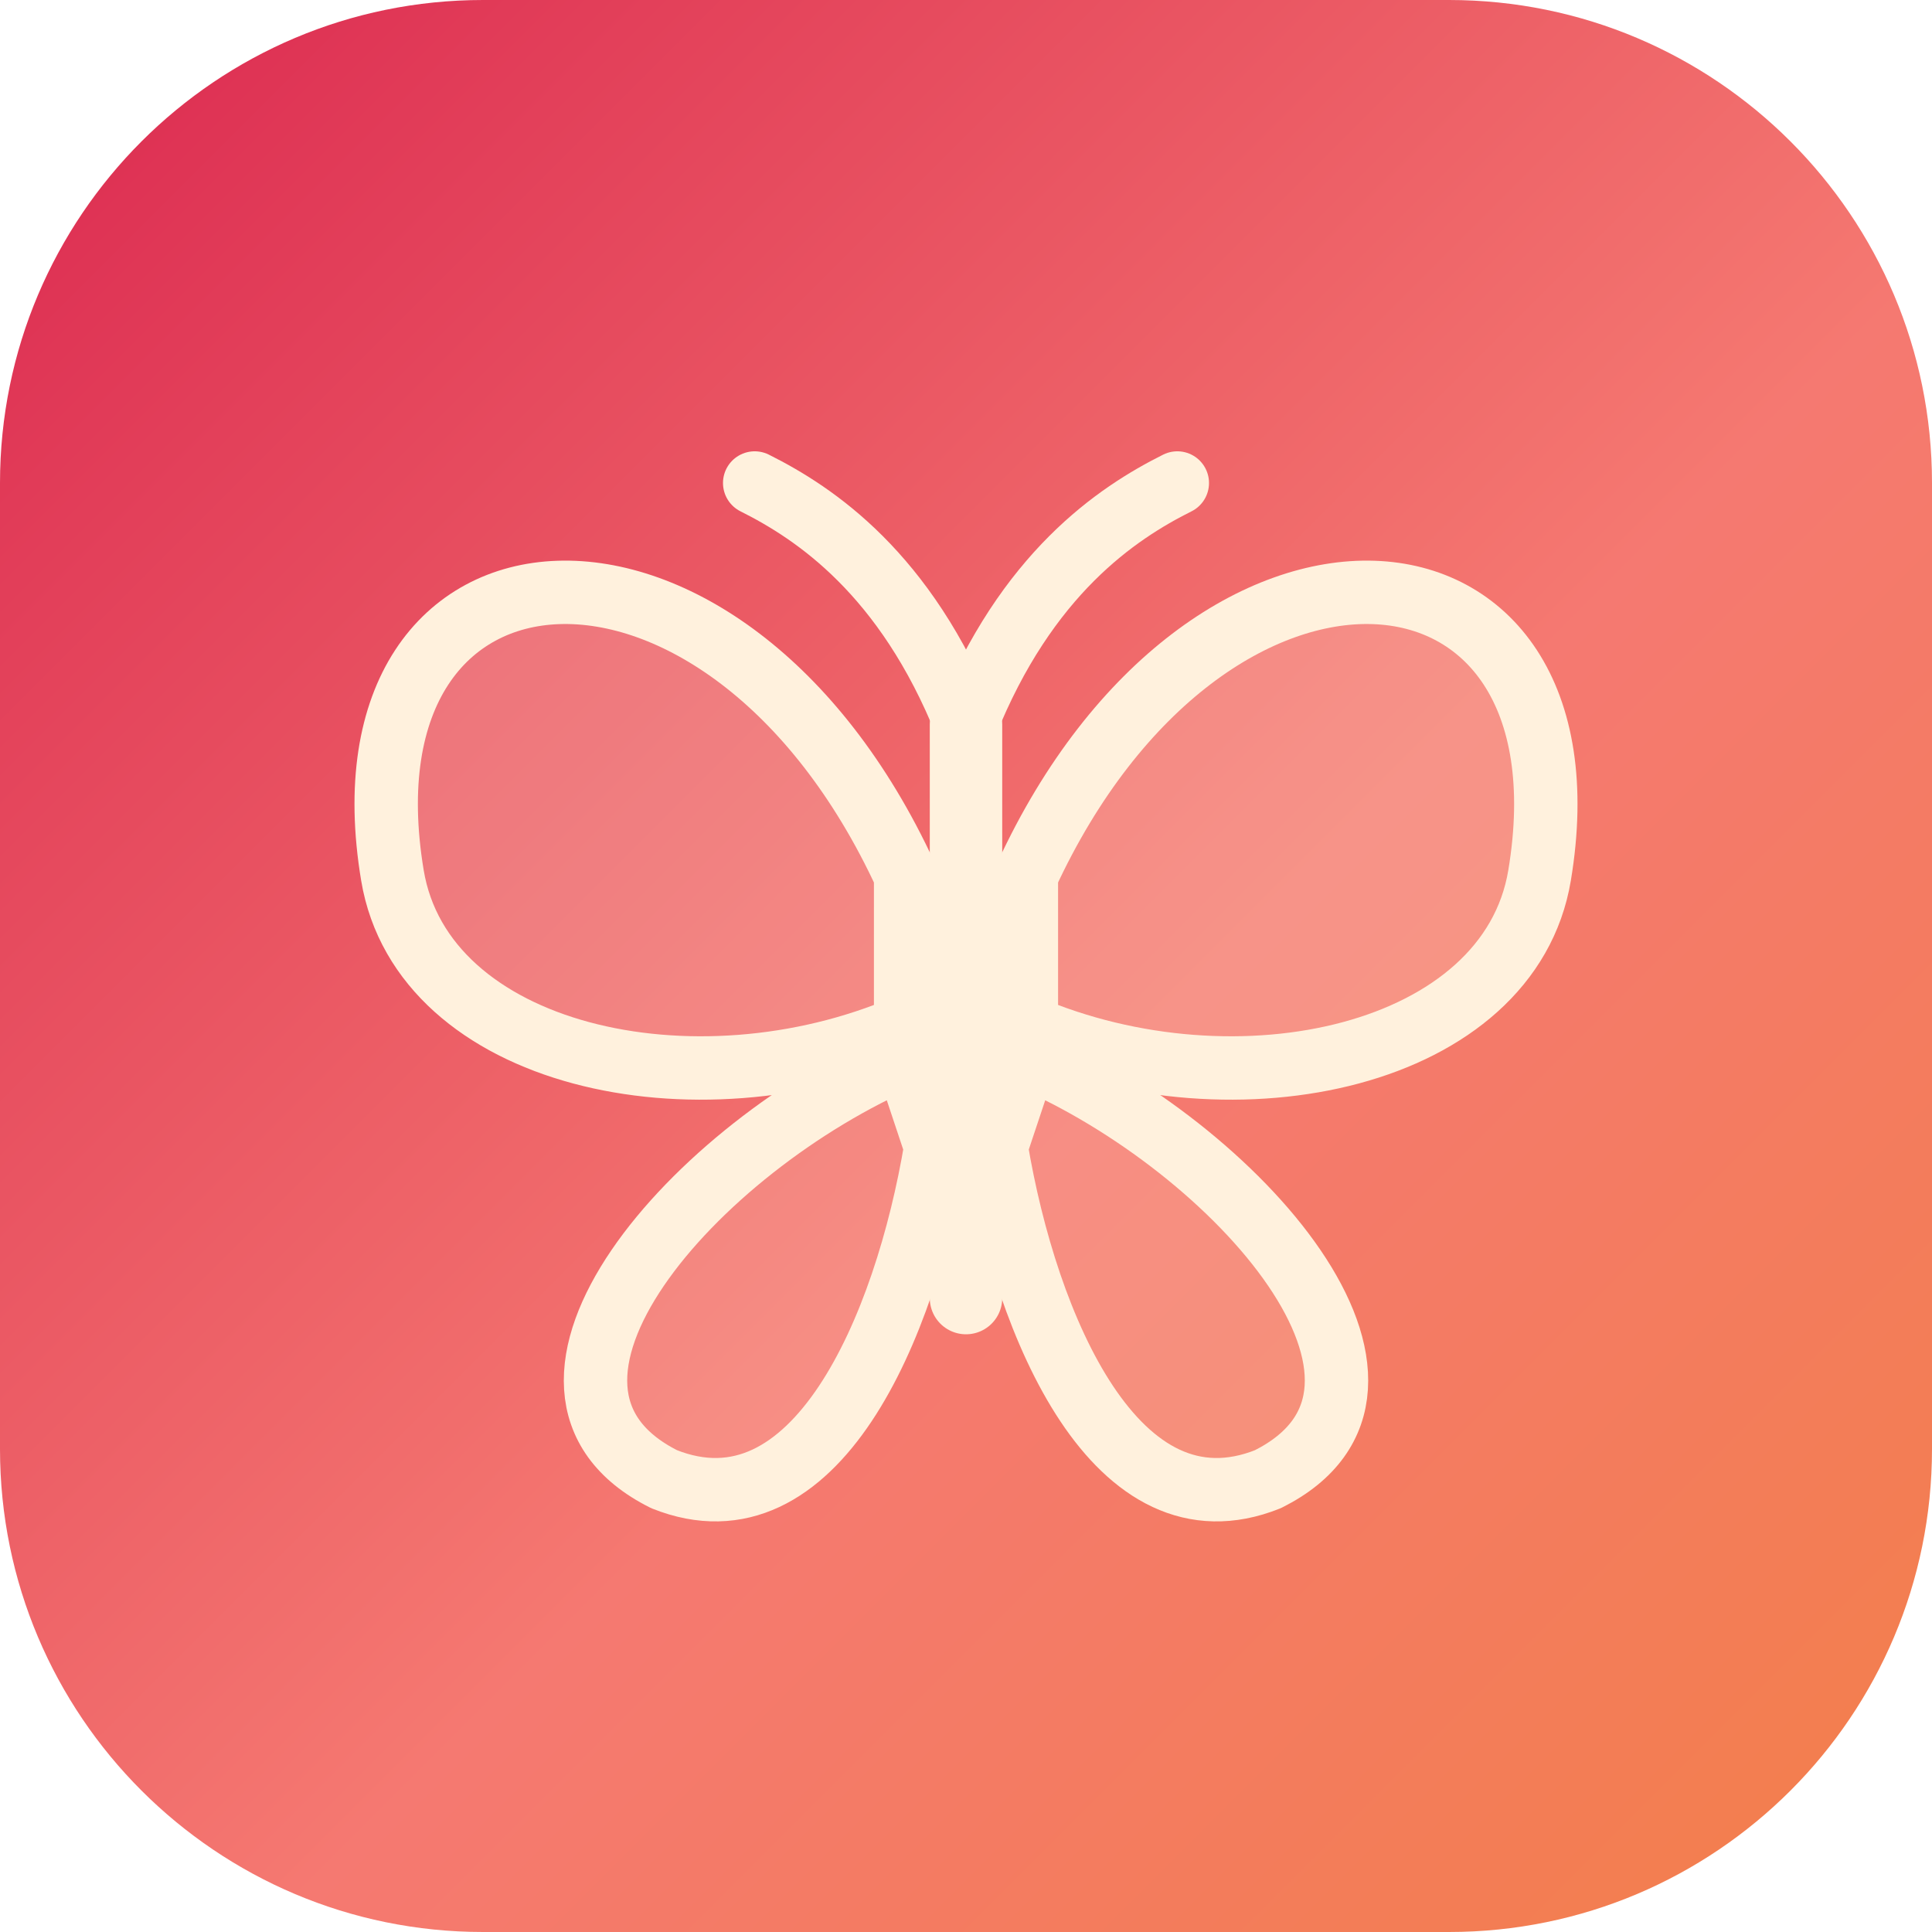
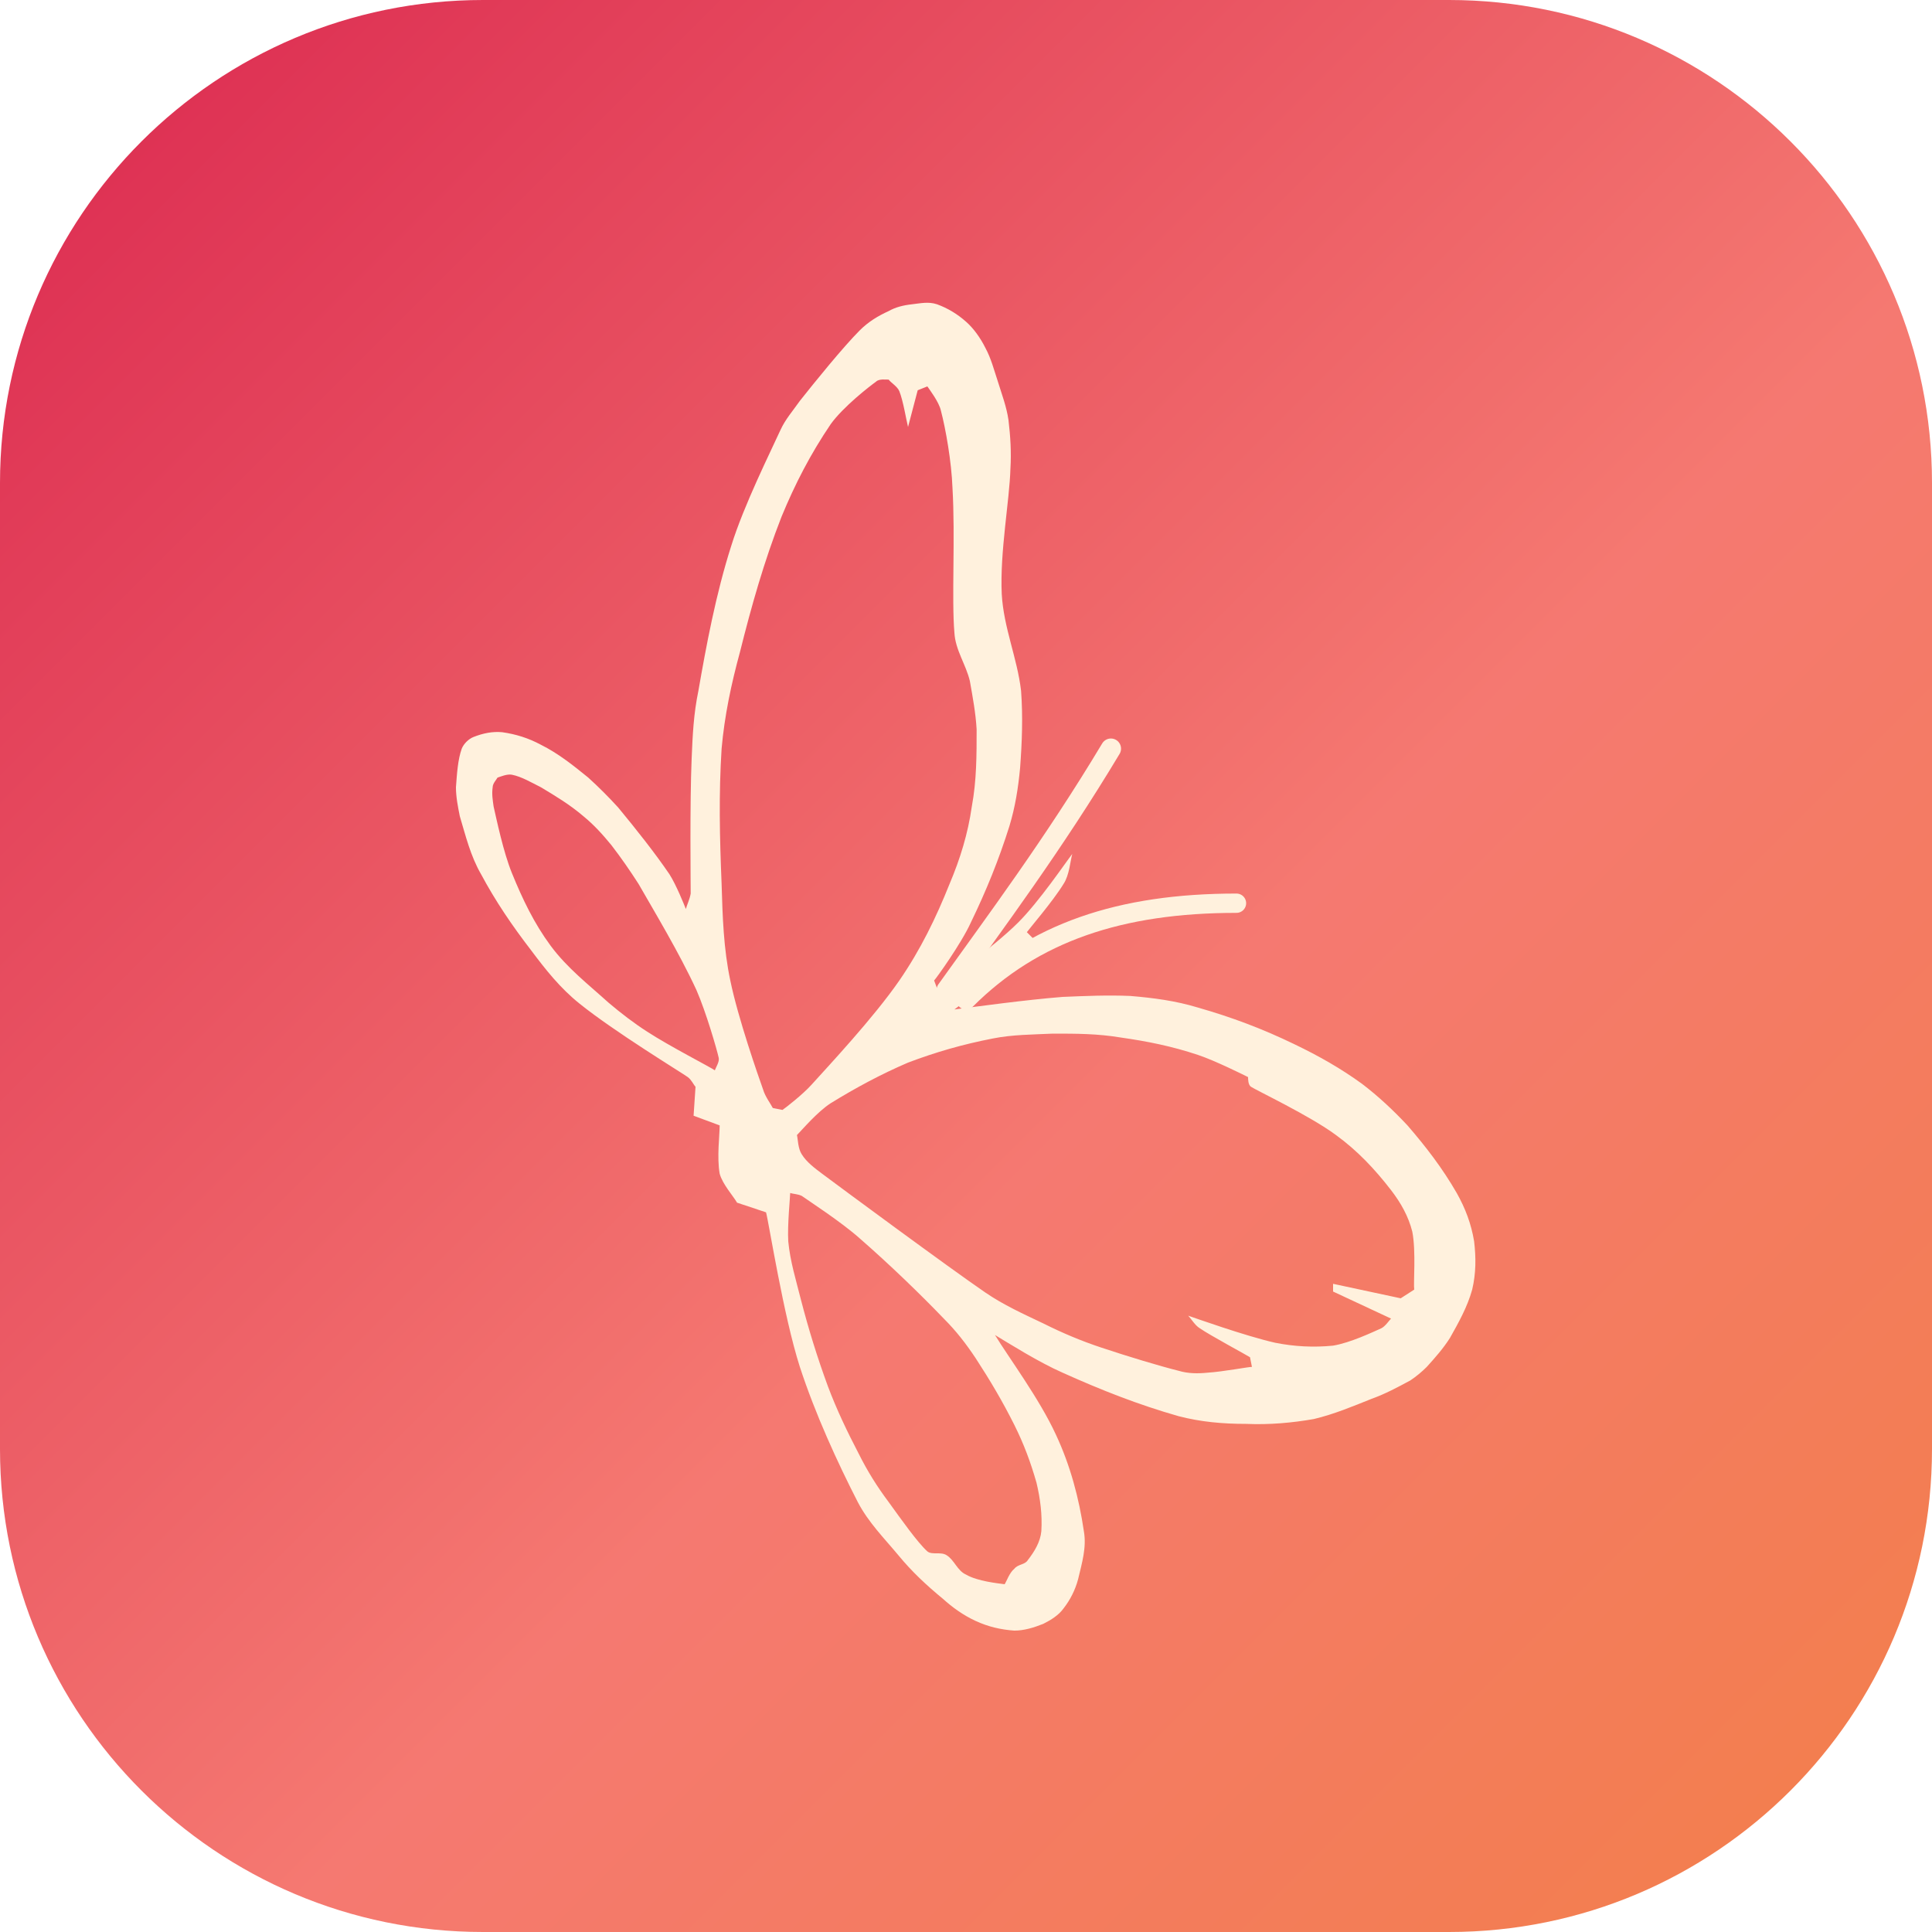
<svg xmlns="http://www.w3.org/2000/svg" viewBox="0 0 64 64" fill="none">
  <defs>
    <linearGradient id="tatiGrad" x1="0" y1="0" x2="64" y2="64" gradientUnits="userSpaceOnUse">
      <stop offset="0%" stop-color="#DB2850" />
      <stop offset="57%" stop-color="#F57971" />
      <stop offset="100%" stop-color="#F27F49" />
    </linearGradient>
  </defs>
  <rect width="64" height="64" rx="16" fill="url(#tatiGrad)" />
-   <g transform="translate(32 32)" stroke="#FFF1DD" stroke-width="2.1" stroke-linecap="round" stroke-linejoin="round">
-     <path d="M-2 -3 C-8 -16, -21 -15, -19 -3 C-18 3, -9 5, -2 2 Z" fill="#FFF1DD" fill-opacity="0.22" />
-     <path d="M2 -3 C8 -16, 21 -15, 19 -3 C18 3, 9 5, 2 2 Z" fill="#FFF1DD" fill-opacity="0.22" />
-     <path d="M-2 3 C-9 6, -16 14, -10 17 C-5 19, -2 12, -1 6 Z" fill="#FFF1DD" fill-opacity="0.18" />
-     <path d="M2 3 C9 6, 16 14, 10 17 C5 19, 2 12, 1 6 Z" fill="#FFF1DD" fill-opacity="0.18" />
-     <line x1="0" y1="-8" x2="0" y2="11" stroke="#FFF1DD" stroke-width="2.4" />
-     <path d="M0 -8 C-2 -13, -5 -15, -7 -16" fill="none" />
-     <path d="M0 -8 C2 -13, 5 -15, 7 -16" fill="none" />
+   <g transform="translate(32 32) scale(0.32) translate(-601 -170.5)" color="#FFF1DD">
+     <path d="M595.4 102.0C596.3 101.9,597.1 101.7,598.0 102.0C599.1 102.4,600.1 103.0,601.0 103.8C601.8 104.5,602.5 105.5,603.0 106.5C603.6 107.6,603.9 108.8,604.3 110.0C604.7 111.3,605.2 112.6,605.4 114.0C605.6 115.7,605.7 117.3,605.6 119.0C605.5 122.4,604.5 127.6,604.7 132.0C604.9 135.5,606.3 138.6,606.7 142.0C606.9 144.7,606.8 147.3,606.6 150.0C606.4 152.1,606.1 154.0,605.5 156.0C604.4 159.5,603.1 162.7,601.5 166.0C600.5 168.2,597.9 171.8,597.7 172.0L598.0 172.8C598.2 172.6,603.8 168.6,606.4 166.0C608.6 163.8,611.3 159.8,612.0 158.9C611.8 159.6,611.7 161.1,611.1 162.0C610.0 163.8,607.5 166.7,607.3 167.0L608.0 167.7C608.3 167.6,612.0 166.0,613.0 165.8C613.5 165.6,614.2 165.9,614.5 166.0C614.2 166.1,613.5 166.1,613.0 166.4C612.1 166.8,607.8 169.3,605.2 171.0C603.3 172.3,601.0 174.1,599.8 175.0C602.1 174.7,607.2 174.0,611.0 173.7C613.4 173.6,615.6 173.5,618.0 173.6C620.4 173.8,622.7 174.1,625.0 174.8C628.5 175.8,631.7 177.0,635.0 178.6C637.5 179.8,639.8 181.1,642.0 182.7C643.7 184.0,645.2 185.4,646.7 187.0C648.6 189.2,650.3 191.4,651.8 194.0C652.7 195.6,653.3 197.2,653.6 199.0C653.8 200.7,653.8 202.3,653.4 204.0C652.9 205.8,652.0 207.4,651.1 209.0C650.4 210.1,649.6 211.0,648.7 212.0C648.2 212.5,647.6 213.0,647.0 213.4C645.7 214.1,644.4 214.8,643.0 215.3C641.0 216.1,639.1 216.9,637.0 217.4C634.7 217.8,632.4 218.0,630.0 217.9C627.6 217.9,625.3 217.7,623.0 217.1C618.8 215.9,615.0 214.4,611.0 212.6C608.5 211.5,605.5 209.6,604.0 208.7C605.4 211.0,608.6 215.3,610.3 219.0C611.8 222.2,612.7 225.6,613.2 229.0C613.5 230.7,613.0 232.3,612.6 234.0C612.3 235.1,611.8 236.1,611.1 237.0C610.6 237.7,609.8 238.2,609.0 238.6C608.0 239.0,607.0 239.3,606.0 239.3C604.6 239.2,603.3 238.9,602.0 238.3C600.7 237.7,599.6 236.9,598.6 236.0C596.9 234.6,595.4 233.2,594.0 231.5C592.5 229.7,590.9 228.1,589.8 226.0C587.7 221.9,585.4 216.9,583.8 212.0C582.1 206.7,580.6 197.1,580.3 196.0L577.3 195.0C576.9 194.3,575.8 193.1,575.5 192.0C575.2 190.3,575.5 188.0,575.5 187.0L572.8 186.0L573.0 183.0C572.8 182.8,572.6 182.3,572.2 182.0C571.5 181.5,564.6 177.3,561.0 174.4C559.0 172.8,557.5 170.9,556.0 168.9C554.0 166.3,552.3 163.8,550.8 161.0C549.7 159.1,549.2 157.0,548.6 155.0C548.4 154.0,548.2 153.0,548.2 152.0C548.3 150.6,548.4 149.1,548.8 148.0C549.0 147.5,549.5 147.0,550.0 146.8C551.0 146.4,552.0 146.2,553.0 146.3C554.4 146.5,555.7 146.9,557.0 147.6C558.8 148.5,560.3 149.7,561.9 151.0C563.0 152.0,564.0 153.0,565.0 154.1C566.9 156.4,568.8 158.8,570.3 161.0C571.0 162.1,571.8 164.1,572.0 164.6C572.1 164.2,572.4 163.6,572.5 163.0C572.5 161.9,572.4 153.7,572.6 149.0C572.7 146.6,572.8 144.4,573.3 142.0C574.1 137.4,575.1 132.0,576.7 127.0C578.0 122.8,580.8 117.2,581.8 115.0C582.3 113.9,583.1 113.0,583.8 112.0C585.3 110.1,588.3 106.4,590.0 104.7C590.9 103.8,591.9 103.2,593.0 102.7C593.7 102.3,594.5 102.1,595.4 102.0Z M603.8 178.0C605.8 177.6,607.9 177.6,610.0 177.5C612.4 177.5,614.6 177.5,617.0 177.9C619.8 178.3,622.3 178.8,625.0 179.7C626.8 180.3,629.8 181.8,630.2 182.0C630.2 182.2,630.2 182.8,630.5 183.0C631.1 183.4,636.6 186.0,639.3 188.0C641.5 189.6,643.3 191.5,645.0 193.7C646.0 195.0,646.8 196.4,647.2 198.0C647.6 200.0,647.3 203.4,647.4 204.0L646.0 204.9L639.0 203.4L639.0 204.2L645.0 207.0C644.8 207.2,644.4 207.8,644.0 208.0C643.1 208.4,640.8 209.5,639.0 209.8C637.0 210.0,635.0 209.9,633.0 209.5C629.9 208.8,624.6 206.9,624.0 206.7C624.3 207.0,624.7 207.7,625.2 208.0C626.2 208.7,630.1 210.8,630.4 211.0L630.6 212.0C630.2 212.0,627.6 212.5,626.0 212.6C625.0 212.7,624.0 212.7,623.0 212.4C621.0 211.9,617.7 210.9,615.0 210.0C612.9 209.3,611.0 208.5,609.0 207.5C606.9 206.5,604.9 205.6,603.0 204.3C599.2 201.7,587.7 193.2,586.1 192.0C585.3 191.4,584.5 190.8,584.0 190.0C583.6 189.4,583.6 188.4,583.5 188.0C584.0 187.5,585.6 185.6,587.0 184.7C589.6 183.1,592.2 181.7,595.0 180.5C597.9 179.4,600.7 178.6,603.8 178.0Z M591.7 110.0C592.0 109.7,592.7 109.8,593.0 109.8C593.2 110.1,593.9 110.5,594.1 111.0C594.5 112.0,594.8 113.9,595.0 114.7L596.0 110.9L597.0 110.5C597.2 110.8,598.2 112.1,598.4 113.0C598.9 114.9,599.5 118.3,599.6 121.0C599.9 126.1,599.5 132.5,599.8 136.0C599.9 137.8,601.0 139.3,601.4 141.0C601.7 142.7,602.0 144.3,602.1 146.0C602.1 148.7,602.1 151.3,601.6 154.0C601.2 156.8,600.4 159.4,599.3 162.0C597.9 165.5,596.3 168.8,594.1 172.0C591.4 175.9,586.8 180.8,585.0 182.8C584.1 183.8,582.3 185.2,582.0 185.4L581.0 185.2C580.8 184.8,580.2 184.0,580.0 183.3C579.5 181.9,577.4 175.9,576.6 172.0C575.9 168.7,575.8 165.4,575.7 162.0C575.5 157.2,575.4 152.7,575.7 148.0C576.0 144.6,576.7 141.3,577.6 138.0C578.8 133.2,580.1 128.6,581.9 124.0C583.3 120.6,584.9 117.5,587.0 114.4C588.3 112.6,591.0 110.5,591.7 110.0Z M582.8 194.0C583.1 194.1,583.6 194.1,584.0 194.3C584.7 194.8,588.1 197.0,590.0 198.7C593.1 201.4,596.3 204.5,598.7 207.0C600.0 208.3,601.0 209.6,602.0 211.1C603.5 213.4,604.8 215.6,606.0 218.0C607.0 220.0,607.7 221.9,608.3 224.0C608.7 225.7,608.9 227.3,608.8 229.0C608.7 230.1,608.1 231.1,607.4 232.0C607.1 232.5,606.4 232.4,606.0 232.9C605.5 233.3,605.2 234.2,605.0 234.5C604.3 234.4,602.2 234.2,601.0 233.5C600.1 233.1,599.8 232.0,599.0 231.5C598.4 231.1,597.5 231.5,597.0 231.1C596.0 230.2,594.3 227.8,593.0 226.0C591.8 224.4,590.8 222.8,589.9 221.0C588.7 218.7,587.6 216.4,586.7 214.0C585.6 211.0,584.7 208.1,583.9 205.0C583.4 203.0,582.8 201.1,582.6 199.0C582.5 197.3,582.8 194.4,582.8 194.0Z M552.5 151.0C552.8 150.9,553.5 150.6,554.0 150.7C555.0 150.9,556.0 151.5,557.0 152.0C558.5 152.9,560.0 153.8,561.4 155.0C562.5 155.9,563.4 156.9,564.3 158.0C565.3 159.3,566.2 160.6,567.1 162.0C568.7 164.8,571.3 169.1,573.1 173.0C574.1 175.3,575.2 179.1,575.4 180.0C575.5 180.4,575.1 181.0,575.0 181.3C574.6 181.0,570.3 178.8,568.0 177.3C566.6 176.4,565.3 175.4,564.0 174.3C561.9 172.4,559.7 170.7,558.0 168.4C556.3 166.1,555.1 163.6,554.0 160.9C553.1 158.7,552.4 155.3,552.1 154.0C552.0 153.3,551.9 152.7,552.0 152.0C552.0 151.6,552.4 151.2,552.5 151.0Z" fill="currentColor" fill-rule="evenodd" />
+     <path d="M599 173 C604 166, 610 158, 616 148" stroke="currentColor" stroke-width="2.1" stroke-linecap="round" />
+     <path d="M601 174 C608 167, 617 164, 629 164" stroke="currentColor" stroke-width="2.0" stroke-linecap="round" />
  </g>
</svg>
